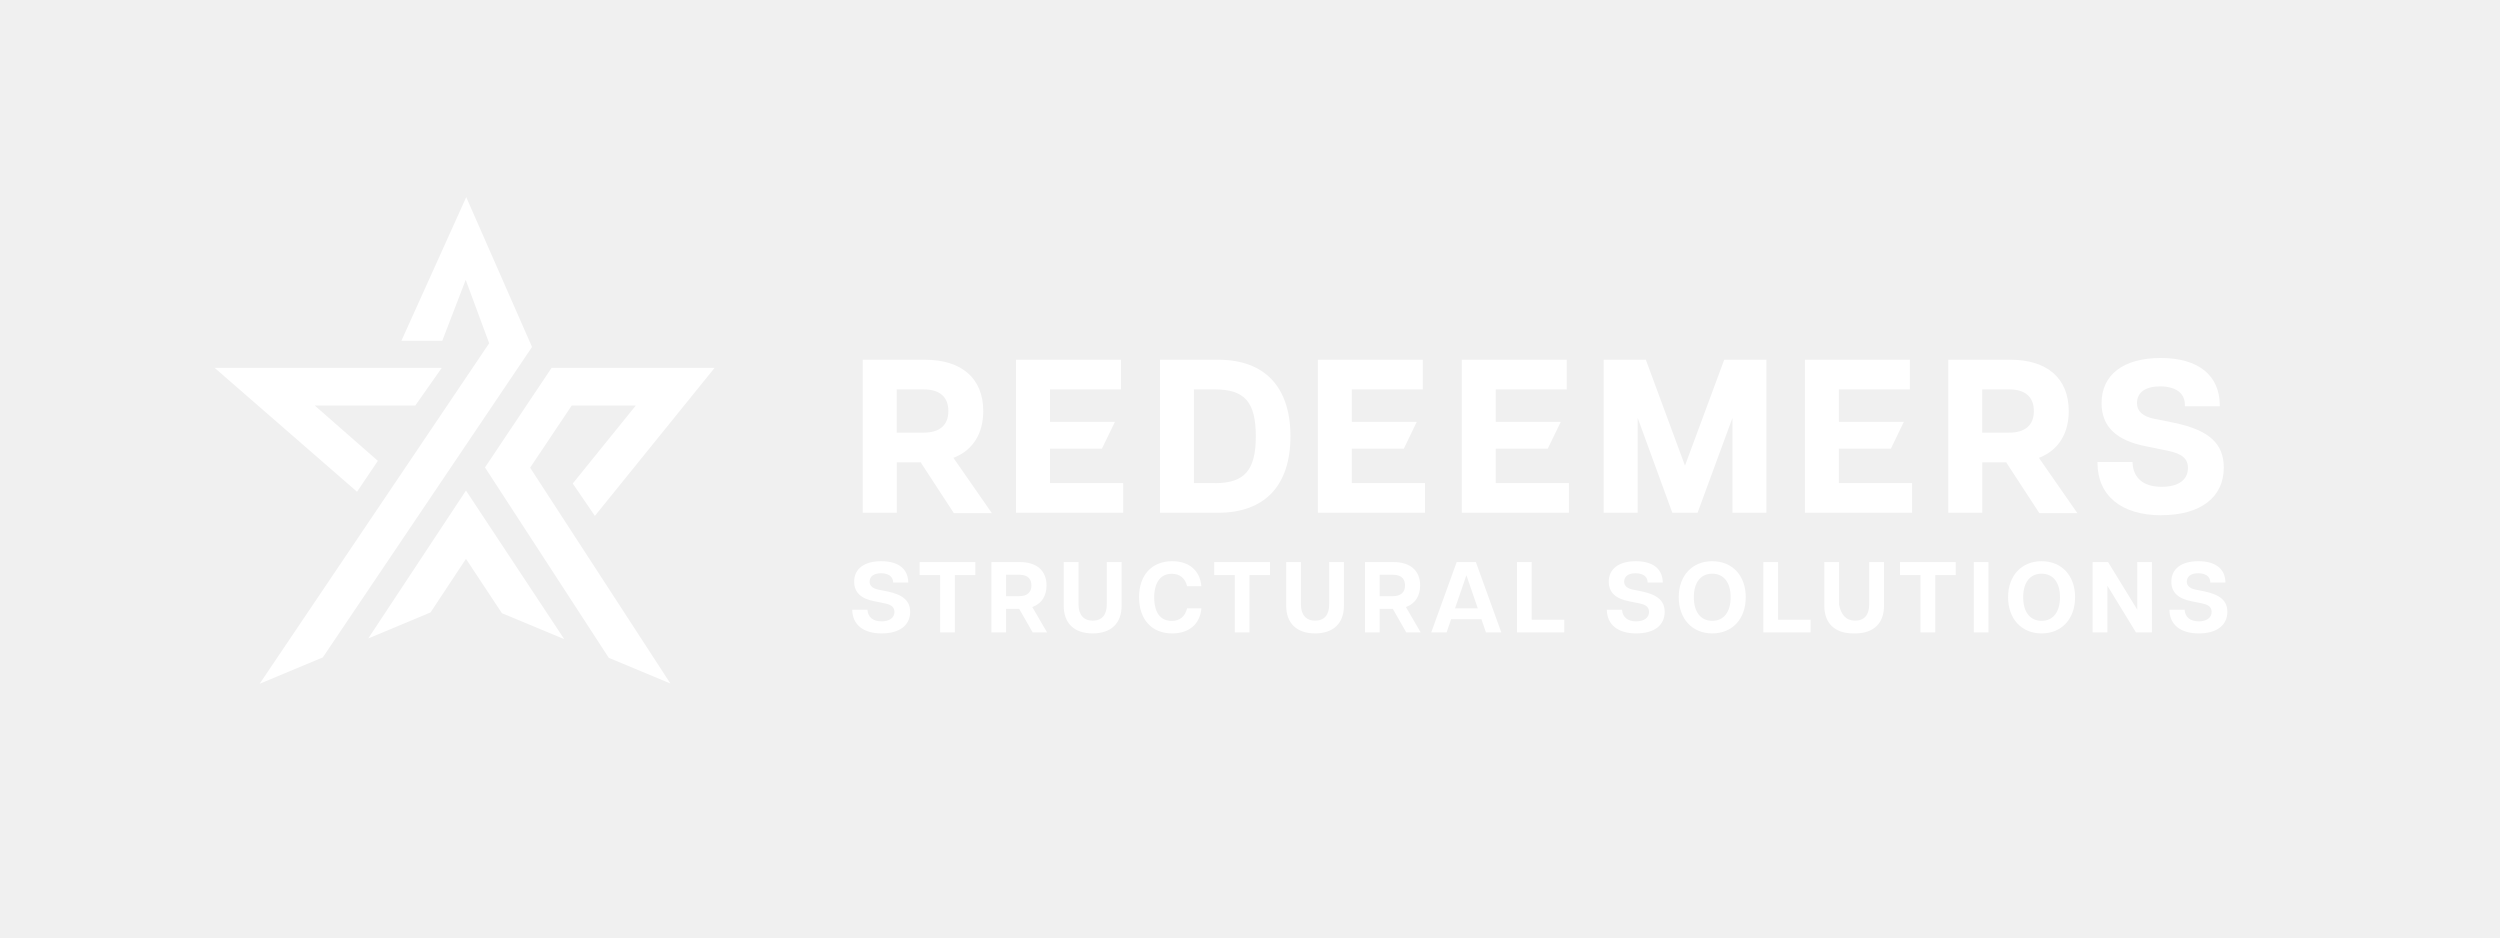
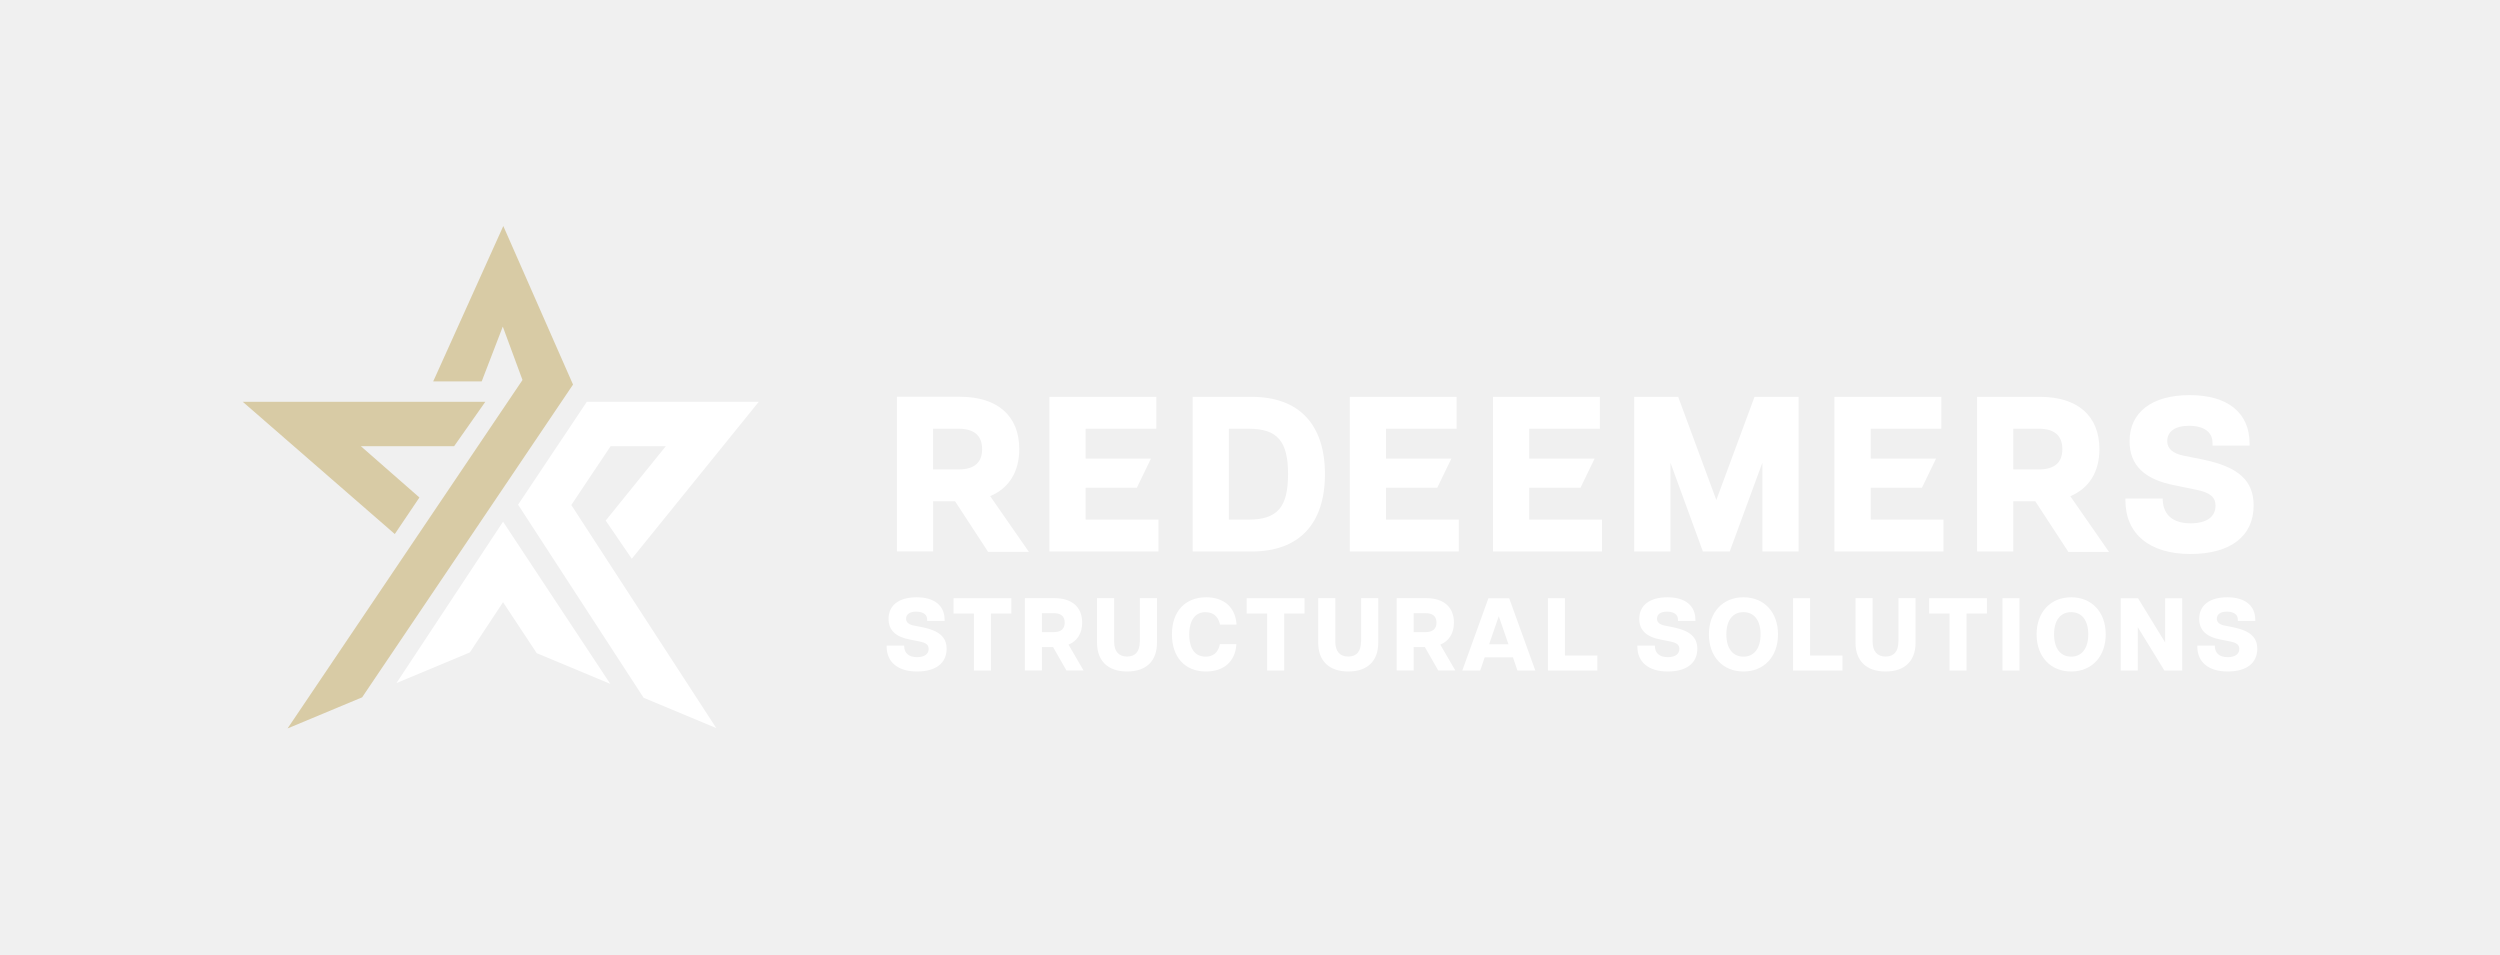
- <svg xmlns="http://www.w3.org/2000/svg" id="Layer_1" viewBox="0 0 288 108">
-   <defs>
-     <style>.cls-1{fill:#fff;}</style>
-   </defs>
-   <path class="cls-1" d="M101.56,72.97c2.06,0,3.29-.93,3.29-2.49,0-1.25-.81-1.97-2.63-2.35l-1.05-.21c-.82-.17-.99-.59-.99-.91,0-.61.49-.97,1.31-.97.51,0,.9.13,1.14.38.17.18.26.41.26.69h1.74c-.01-1.57-1.14-2.46-3.11-2.46s-3.12.88-3.12,2.36c0,1.22.77,1.96,2.35,2.26l1.14.23c.6.12,1.15.33,1.15.99s-.55,1.09-1.48,1.09c-.99,0-1.58-.49-1.63-1.34h-1.75c.01,1.71,1.27,2.73,3.37,2.73Z" />
-   <polygon class="cls-1" points="112.36 64.75 105.94 64.75 105.94 66.25 108.3 66.25 108.3 72.85 110 72.85 110 66.25 112.36 66.25 112.36 64.75" />
-   <path class="cls-1" d="M118.96,72.85h1.66l-1.7-2.92.15-.06c.96-.4,1.49-1.26,1.49-2.42,0-1.71-1.12-2.7-3.08-2.7h-3.27v8.1h1.69v-2.71h1.51l1.55,2.71ZM115.9,66.21h1.52c1.16,0,1.4.67,1.4,1.24,0,.79-.5,1.23-1.4,1.23h-1.52v-2.46Z" />
-   <path class="cls-1" d="M125.88,72.97c2.11,0,3.33-1.16,3.33-3.19v-5.03h-1.71v4.9c0,1.2-.58,1.85-1.62,1.85s-1.63-.68-1.63-1.85v-4.9h-1.71v5.03c0,2.03,1.22,3.19,3.34,3.19Z" />
-   <path class="cls-1" d="M136.75,67.53h1.65c-.16-1.8-1.41-2.88-3.35-2.88-2.36,0-3.83,1.59-3.83,4.15s1.46,4.17,3.81,4.17c1.96,0,3.21-1.08,3.37-2.89h-1.65c-.22.93-.84,1.45-1.75,1.45-1.78,0-2.04-1.7-2.04-2.72,0-.81.2-2.71,2.04-2.71.91,0,1.54.51,1.75,1.43Z" />
-   <polygon class="cls-1" points="146.3 64.75 139.88 64.75 139.88 66.25 142.25 66.25 142.25 72.85 143.94 72.85 143.94 66.25 146.3 66.25 146.3 64.75" />
-   <path class="cls-1" d="M151.49,72.97c2.11,0,3.33-1.16,3.33-3.19v-5.03h-1.7v4.9c0,1.2-.58,1.85-1.62,1.85s-1.63-.68-1.63-1.85v-4.9h-1.7v5.03c0,2.03,1.22,3.19,3.34,3.19Z" />
-   <path class="cls-1" d="M162,72.85h1.66l-1.7-2.92.15-.06c.96-.4,1.49-1.26,1.49-2.42,0-1.71-1.12-2.7-3.08-2.7h-3.27v8.1h1.69v-2.71h1.51l1.55,2.71ZM158.94,66.21h1.52c1.16,0,1.4.67,1.4,1.24,0,.79-.5,1.23-1.4,1.23h-1.52v-2.46Z" />
-   <path class="cls-1" d="M170.66,71.33l.52,1.52h1.77l-2.93-8.1h-2.21l-2.93,8.1h1.77l.52-1.52h3.47ZM168.93,66.27l1.31,3.81h-2.62l1.31-3.81Z" />
-   <polygon class="cls-1" points="174.76 64.75 174.76 72.85 180.2 72.85 180.2 71.39 176.45 71.39 176.45 64.75 174.76 64.75" />
-   <path class="cls-1" d="M189.14,68.13l-1.05-.21c-.82-.17-.99-.59-.99-.91,0-.61.49-.97,1.31-.97.5,0,.91.13,1.14.38.17.18.26.41.26.69h1.74c-.01-1.57-1.14-2.46-3.1-2.46s-3.12.88-3.12,2.36c0,1.22.77,1.96,2.35,2.26l1.14.23c.6.12,1.15.33,1.15.99s-.56,1.09-1.48,1.09c-.99,0-1.58-.49-1.63-1.34h-1.75c.01,1.71,1.27,2.73,3.37,2.73s3.29-.93,3.29-2.49c0-1.25-.81-1.97-2.63-2.35Z" />
-   <path class="cls-1" d="M197.25,64.65c-2.31,0-3.86,1.67-3.86,4.15s1.55,4.17,3.86,4.17,3.86-1.67,3.86-4.17-1.55-4.15-3.86-4.15ZM197.25,71.52c-1.33,0-2.12-1.02-2.12-2.72s.79-2.71,2.12-2.71,2.12,1.01,2.12,2.71-.79,2.72-2.12,2.72Z" />
-   <polygon class="cls-1" points="203.14 64.75 203.14 72.85 208.58 72.85 208.58 71.39 204.83 71.39 204.83 64.75 203.14 64.75" />
-   <path class="cls-1" d="M213.71,72.97c2.12,0,3.33-1.16,3.33-3.19v-5.03h-1.71v4.9c0,1.2-.58,1.85-1.62,1.85s-1.63-.68-1.85-1.85v-4.9h-1.7v5.03c0,2.03,1.22,3.19,3.34,3.19Z" />
-   <polygon class="cls-1" points="225.3 64.75 218.88 64.75 218.88 66.25 221.24 66.25 221.24 72.85 222.94 72.85 222.94 66.25 225.3 66.25 225.3 64.75" />
-   <rect class="cls-1" x="227.38" y="64.75" width="1.69" height="8.1" />
-   <path class="cls-1" d="M235.19,64.65c-2.31,0-3.86,1.67-3.86,4.15s1.55,4.17,3.86,4.17,3.86-1.67,3.86-4.17-1.55-4.15-3.86-4.15ZM235.19,71.52c-1.33,0-2.12-1.02-2.12-2.72s.79-2.71,2.12-2.71,2.12,1.01,2.12,2.71-.79,2.72-2.12,2.72Z" />
-   <polygon class="cls-1" points="247.9 72.85 247.9 64.75 246.21 64.75 246.21 70.23 242.85 64.75 241.07 64.75 241.07 72.85 242.77 72.85 242.77 67.47 246.06 72.85 247.9 72.85" />
-   <path class="cls-1" d="M253.3,72.97c2.06,0,3.29-.93,3.29-2.49,0-1.25-.81-1.97-2.63-2.35l-1.05-.21c-.82-.17-.99-.59-.99-.91,0-.61.49-.97,1.31-.97.5,0,.91.13,1.14.38.17.18.26.41.26.69h1.74c-.01-1.57-1.14-2.46-3.11-2.46s-3.12.88-3.12,2.36c0,1.22.77,1.96,2.35,2.26l1.14.23c.6.12,1.15.33,1.15.99s-.56,1.09-1.48,1.09c-.99,0-1.58-.49-1.63-1.34h-1.75c.01,1.71,1.27,2.73,3.37,2.73Z" />
-   <path class="cls-1" d="M106.1,53.32l3.78,5.79h4.38l-4.43-6.37.16-.06c2.11-.87,3.28-2.76,3.28-5.32,0-3.76-2.46-5.92-6.74-5.92h-7.14v17.63h3.92v-5.81h2.77l.04.06ZM103.3,44.86h3.1c1.87,0,2.85.87,2.85,2.5s-1.01,2.48-2.85,2.48h-3.1v-4.98Z" />
-   <polygon class="cls-1" points="126.94 51.69 128.44 48.6 120.96 48.6 120.96 44.86 129.14 44.86 129.14 41.44 117.04 41.44 117.04 59.07 129.39 59.07 129.39 55.65 120.96 55.65 120.96 51.69 126.94 51.69" />
-   <path class="cls-1" d="M140.32,41.44h-6.69v17.63h6.69c5.38,0,8.34-3.13,8.34-8.81s-2.96-8.82-8.34-8.82ZM139.95,55.65h-2.41v-10.79h2.41c3.44,0,4.72,1.46,4.72,5.4s-1.32,5.4-4.72,5.4Z" />
-   <polygon class="cls-1" points="161.72 51.69 163.21 48.6 155.73 48.6 155.73 44.86 163.91 44.86 163.91 41.44 151.82 41.44 151.82 59.07 164.16 59.07 164.16 55.65 155.73 55.65 155.73 51.69 161.72 51.69" />
-   <polygon class="cls-1" points="178.3 51.69 179.8 48.6 172.31 48.6 172.31 44.86 180.49 44.86 180.49 41.44 168.4 41.44 168.4 59.07 180.74 59.07 180.74 55.65 172.31 55.65 172.31 51.69 178.3 51.69" />
-   <polygon class="cls-1" points="203.49 59.07 203.49 41.44 198.63 41.44 194.11 53.64 193.98 53.29 189.6 41.44 184.74 41.44 184.74 59.07 188.66 59.07 188.66 48.14 192.65 59.07 195.56 59.07 199.58 48.14 199.58 59.07 203.49 59.07" />
-   <polygon class="cls-1" points="217.83 51.69 219.32 48.6 211.84 48.6 211.84 44.86 220.02 44.86 220.02 41.44 207.93 41.44 207.93 59.07 220.27 59.07 220.27 55.65 211.84 55.65 211.84 51.69 217.83 51.69" />
-   <path class="cls-1" d="M231.15,53.32l3.78,5.79h4.38l-4.43-6.37.16-.06c2.11-.87,3.28-2.76,3.28-5.32,0-3.76-2.46-5.92-6.74-5.92h-7.14v17.63h3.92v-5.81h2.77l.04.06ZM228.35,44.86h3.1c1.87,0,2.85.87,2.85,2.5s-1.01,2.48-2.85,2.48h-3.1v-4.98Z" />
-   <path class="cls-1" d="M248.98,59.35c4.51,0,7.2-2.05,7.2-5.48,0-2.79-1.72-4.34-5.76-5.17l-2.24-.45c-1.33-.27-2-.88-2-1.81,0-1.23.97-1.93,2.66-1.93,1.05,0,1.86.27,2.35.77.35.36.52.85.51,1.43v.09s4.02,0,4.02,0v-.09c0-3.48-2.48-5.47-6.8-5.47s-6.82,1.94-6.82,5.2c0,2.69,1.69,4.32,5.16,4.98l2.44.5c1.67.34,2.35.91,2.35,1.98,0,1.39-1.1,2.18-3.03,2.18-2.08,0-3.27-.99-3.35-2.78v-.08h-4.04v.09c0,3.79,2.76,6.05,7.37,6.05Z" />
-   <polygon class="cls-1" points="24.73 42.38 41.13 56.65 43.53 53.09 36.26 46.72 47.84 46.72 50.89 42.38 24.73 42.38" />
-   <polygon class="cls-1" points="53.71 22.71 46.24 39.26 50.95 39.26 53.65 32.24 56.35 39.54 56.24 39.71 29.91 78.77 37.19 75.73 61.29 39.97 53.71 22.71" />
-   <polygon class="cls-1" points="57.82 70.64 65 73.63 53.68 56.51 42.42 73.55 49.6 70.55 53.68 64.38 57.82 70.64" />
-   <polygon class="cls-1" points="65.86 46.72 73.24 46.72 65.98 55.7 68.53 59.43 82.32 42.38 63.54 42.38 55.87 53.85 70.13 75.78 77.23 78.74 61.07 53.88 65.86 46.72" />
+ <svg xmlns="http://www.w3.org/2000/svg" viewBox="-189 -176 1946.6 743.2">
+   <path fill="#ffffff" fill-rule="nonzero" d="M529.503 312.481 L522.439 311.069 C518.537 310.261 516.519 308.512 516.519 305.821 C516.519 302.256 519.412 300.238 524.39 300.238 C527.552 300.238 529.974 301.045 531.454 302.525 C532.463 303.601 533.001 304.947 532.934 306.696 L532.934 307.503 L546.523 307.503 L546.523 306.763 C546.523 295.529 538.585 289.07 524.726 289.07 C510.868 289.07 502.863 295.327 502.863 305.889 C502.863 314.634 508.312 319.881 519.412 321.967 L527.081 323.514 C532.126 324.523 534.077 326.138 534.077 329.3 C534.077 333.336 530.781 335.69 525.063 335.69 C518.806 335.69 515.241 332.73 515.039 327.416 L515.039 326.676 L501.383 326.676 L501.383 327.416 C501.383 339.592 510.196 346.858 524.996 346.858 C539.796 346.858 548.07 340.265 548.07 329.165 C548.07 320.218 542.352 315.105 529.637 312.481 L529.503 312.481 Z" />
+   <path fill="#ffffff" fill-rule="nonzero" d="M553.452 301.718 L569.328 301.718 L569.328 346.118 L582.581 346.118 L582.581 301.718 L598.457 301.718 L598.457 289.81 L553.452 289.81 L553.452 301.718 Z" />
+   <path fill="#ffffff" fill-rule="nonzero" d="M640.032 308.849 C640.032 313.625 637.072 316.181 631.555 316.181 L622.272 316.181 L622.272 301.449 L631.555 301.449 C637.206 301.449 640.032 303.938 640.032 308.849 Z M653.621 308.849 C653.621 296.739 645.75 289.743 631.959 289.743 L609.019 289.743 L609.019 346.05 L622.272 346.05 L622.272 327.82 L630.95 327.82 L641.377 346.05 L654.697 346.05 L642.992 325.936 C649.853 323.11 653.621 317.056 653.621 308.781 L653.621 308.849 Z" />
+   <path fill="#ffffff" fill-rule="nonzero" d="M698.492 323.649 C698.492 331.183 695.061 335.219 688.535 335.219 C682.01 335.219 678.512 331.116 678.512 323.649 L678.512 289.743 L665.192 289.743 L665.192 324.456 C665.192 338.65 673.735 346.858 688.603 346.858 C703.47 346.858 711.879 338.718 711.879 324.456 L711.879 289.743 L698.559 289.743 L698.559 323.649 L698.492 323.649 Z" />
+   <path fill="#ffffff" fill-rule="nonzero" d="M749.821 300.709 C755.606 300.709 759.373 303.87 760.786 309.723 L760.921 310.329 L773.77 310.329 L773.77 309.521 C772.693 296.739 763.881 289.07 750.224 289.07 C733.743 289.07 723.517 300.103 723.517 317.93 C723.517 335.758 733.675 346.858 750.023 346.858 C763.813 346.858 772.626 339.188 773.635 326.339 L773.635 325.532 L760.853 325.532 L760.719 326.138 C759.373 332.125 755.606 335.287 749.753 335.287 C738.653 335.287 736.972 324.456 736.972 317.93 C736.972 312.75 738.25 300.641 749.753 300.641 L749.821 300.709 Z" />
+   <path fill="#ffffff" fill-rule="nonzero" d="M781.708 301.718 L797.651 301.718 L797.651 346.118 L810.904 346.118 L810.904 301.718 L826.78 301.718 L826.78 289.81 L781.708 289.81 L781.708 301.718 Z" />
+   <path fill="#ffffff" fill-rule="nonzero" d="M870.71 323.649 C870.71 331.183 867.279 335.219 860.753 335.219 C854.228 335.219 850.73 331.116 850.73 323.649 L850.73 289.743 L837.41 289.743 L837.41 324.456 C837.41 338.65 845.953 346.858 860.82 346.858 C875.688 346.858 884.164 338.718 884.164 324.456 L884.164 289.743 L870.844 289.743 L870.844 323.649 L870.71 323.649 Z" />
+   <path fill="#ffffff" fill-rule="nonzero" d="M929.506 308.849 C929.506 313.625 926.546 316.181 921.03 316.181 L911.746 316.181 L911.746 301.449 L921.03 301.449 C926.68 301.449 929.506 303.938 929.506 308.849 Z M943.095 308.849 C943.095 296.739 935.224 289.743 921.433 289.743 L898.493 289.743 L898.493 346.05 L911.746 346.05 L911.746 327.82 L920.424 327.82 L930.851 346.05 L944.171 346.05 L932.466 325.936 C939.327 323.11 943.095 317.056 943.095 308.781 L943.095 308.849 Z" />
+   <path fill="#ffffff" fill-rule="nonzero" d="M985.544 325.667 L970.475 325.667 L978.009 303.803 L985.544 325.667 L985.544 325.667 Z M986.082 289.81 L969.937 289.81 L949.957 345.109 L949.62 346.118 L963.546 346.118 L967.044 335.825 L989.042 335.825 L992.54 346.118 L1006.47 346.118 L986.284 290.281 L986.082 289.81 L986.082 289.81 Z" />
+   <path fill="#ffffff" fill-rule="nonzero" d="M1029.54 289.81 L1016.29 289.81 L1016.29 346.118 L1054.77 346.118 L1054.77 334.412 L1029.54 334.412 L1029.54 289.81 Z" />
+   <path fill="#ffffff" fill-rule="nonzero" d="M1114.17 312.481 L1107.11 311.069 C1103.2 310.261 1101.19 308.512 1101.19 305.821 C1101.19 302.256 1104.08 300.238 1109.06 300.238 C1112.15 300.238 1114.64 301.045 1116.05 302.525 C1117.06 303.601 1117.6 304.947 1117.53 306.696 L1117.53 307.503 L1131.12 307.503 L1131.12 306.763 C1131.12 295.529 1123.18 289.07 1109.33 289.07 C1095.47 289.07 1087.39 295.327 1087.39 305.889 C1087.39 314.567 1092.84 319.881 1103.94 321.967 L1111.61 323.514 C1116.66 324.523 1118.61 326.138 1118.61 329.3 C1118.61 333.336 1115.31 335.69 1109.59 335.69 C1103.34 335.69 1099.77 332.73 1099.57 327.416 L1099.57 326.676 L1085.91 326.676 L1085.91 327.416 C1085.91 339.592 1094.73 346.858 1109.53 346.858 C1124.33 346.858 1132.6 340.265 1132.6 329.165 C1132.6 320.218 1126.88 315.105 1114.1 312.481 L1114.17 312.481 Z" />
+   <path fill="#ffffff" fill-rule="nonzero" d="M1181.85 317.93 C1181.85 328.761 1176.87 335.287 1168.53 335.287 C1160.18 335.287 1155.21 328.829 1155.21 317.93 C1155.21 307.032 1160.18 300.641 1168.53 300.641 C1176.87 300.641 1181.85 307.1 1181.85 317.93 Z M1168.53 289.07 C1152.45 289.07 1141.62 300.641 1141.62 317.93 C1141.62 335.219 1152.45 346.858 1168.53 346.858 C1184.6 346.858 1195.43 335.219 1195.43 317.93 C1195.43 300.641 1184.6 289.07 1168.53 289.07 Z" />
+   <path fill="#ffffff" fill-rule="nonzero" d="M1220.39 289.81 L1207.14 289.81 L1207.14 346.118 L1245.62 346.118 L1245.62 334.412 L1220.39 334.412 L1220.39 289.81 Z" />
+   <path fill="#ffffff" fill-rule="nonzero" d="M1289.15 323.649 C1289.15 331.183 1285.71 335.219 1279.19 335.219 C1272.66 335.219 1269.1 331.116 1269.1 323.649 L1269.1 289.743 L1255.78 289.743 L1255.78 324.456 C1255.78 338.65 1264.32 346.858 1279.19 346.858 C1294.06 346.858 1302.53 338.718 1302.53 324.456 L1302.53 289.743 L1289.21 289.743 L1289.21 323.649 L1289.15 323.649 Z" />
+   <path fill="#ffffff" fill-rule="nonzero" d="M1313.09 301.718 L1328.97 301.718 L1328.97 346.118 L1342.22 346.118 L1342.22 301.718 L1358.1 301.718 L1358.1 289.81 L1313.09 289.81 L1313.09 301.718 Z" />
+   <path fill="#ffffff" fill-rule="nonzero" d="M1370.21 289.81 L1383.46 289.81 L1383.46 346.118 L1370.21 346.118 L1370.21 289.81 Z" />
+   <path fill="#ffffff" fill-rule="nonzero" d="M1437.01 317.93 C1437.01 328.761 1432.03 335.287 1423.69 335.287 C1415.35 335.287 1410.37 328.829 1410.37 317.93 C1410.37 307.032 1415.35 300.641 1423.69 300.641 C1432.03 300.641 1437.01 307.1 1437.01 317.93 Z M1423.69 289.07 C1407.61 289.07 1396.78 300.641 1396.78 317.93 C1396.78 335.219 1407.61 346.858 1423.69 346.858 C1439.77 346.858 1450.6 335.219 1450.6 317.93 C1450.6 300.641 1439.77 289.07 1423.69 289.07 Z" />
+   <path fill="#ffffff" fill-rule="nonzero" d="M1496.88 324.254 L1475.96 290.147 L1475.76 289.81 L1462.31 289.81 L1462.31 346.118 L1475.56 346.118 L1475.56 312.347 L1496.08 345.781 L1496.28 346.118 L1510.14 346.118 L1510.14 289.81 L1496.88 289.81 L1496.88 324.254 Z" />
+   <path fill="#ffffff" fill-rule="nonzero" d="M1550.1 312.481 L1543.03 311.069 C1539.13 310.261 1537.11 308.512 1537.11 305.821 C1537.11 302.256 1540 300.238 1544.98 300.238 C1548.08 300.238 1550.57 301.045 1551.98 302.525 C1552.99 303.601 1553.53 304.947 1553.46 306.696 L1553.46 307.503 L1567.05 307.503 L1567.05 306.763 C1567.05 295.529 1559.11 289.07 1545.25 289.07 C1531.39 289.07 1523.39 295.327 1523.39 305.889 C1523.39 314.567 1528.84 319.881 1539.94 321.967 L1547.61 323.514 C1552.65 324.523 1554.6 326.138 1554.6 329.3 C1554.6 333.336 1551.31 335.69 1545.59 335.69 C1539.33 335.69 1535.77 332.73 1535.56 327.416 L1535.56 326.676 L1521.91 326.676 L1521.91 327.416 C1521.91 339.592 1530.72 346.858 1545.52 346.858 C1560.32 346.858 1568.6 340.265 1568.6 329.165 C1568.6 320.218 1562.88 315.105 1550.16 312.481 L1550.1 312.481 Z" />
+   <path fill="#ffffff" fill-rule="nonzero" d="M557.421 189.507 L537.508 189.507 L537.508 157.822 L557.421 157.822 C569.53 157.822 575.719 163.203 575.719 173.765 C575.719 184.327 569.395 189.507 557.421 189.507 Z M537.508 214.331 L554.663 214.331 L580.361 253.685 L612.114 253.685 L581.975 210.294 C596.574 204.24 604.646 191.323 604.646 173.698 C604.646 147.798 587.761 132.931 558.363 132.931 L509.388 132.931 L509.388 253.349 L537.576 253.349 L537.576 214.263 L537.508 214.331 Z" />
+   <path fill="#ffffff" fill-rule="nonzero" d="M713.022 228.592 L656.312 228.592 L656.312 203.769 L696.204 203.769 L707.17 181.098 L656.312 181.098 L656.312 157.822 L711.341 157.822 L711.341 132.998 L628.124 132.998 L628.124 253.416 L713.022 253.416 L713.022 228.592 Z" />
+   <path fill="#ffffff" fill-rule="nonzero" d="M767.85 157.822 L783.121 157.822 C805.59 157.822 813.931 167.442 813.931 193.207 C813.931 218.972 805.59 228.592 783.121 228.592 L767.85 228.592 C767.85 228.592 767.85 157.822 767.85 157.822 Z M785.61 132.998 L739.663 132.998 L739.663 253.416 L785.61 253.416 C822.408 253.416 842.657 232.023 842.657 193.207 C842.657 154.391 822.408 132.998 785.61 132.998 Z" />
+   <path fill="#ffffff" fill-rule="nonzero" d="M946.862 228.592 L890.219 228.592 L890.219 203.769 L930.111 203.769 L941.077 181.098 L890.219 181.098 L890.219 157.822 L945.18 157.822 L945.18 132.998 L862.031 132.998 L862.031 253.416 L946.862 253.416 L946.862 228.592 Z" />
+   <path fill="#ffffff" fill-rule="nonzero" d="M1058.4 228.592 L1001.69 228.592 L1001.69 203.769 L1041.65 203.769 L1052.61 181.098 L1001.69 181.098 L1001.69 157.822 L1056.72 157.822 L1056.72 132.998 L973.502 132.998 L973.502 253.416 L1058.4 253.416 L1058.4 228.592 Z" />
+   <path fill="#ffffff" fill-rule="nonzero" d="M1147.4 213.321 L1118.07 134.007 L1117.73 132.998 L1083.43 132.998 L1083.43 253.416 L1111.68 253.416 L1111.68 184.26 L1136.57 252.407 L1136.91 253.416 L1157.83 253.416 L1183.26 184.26 L1183.26 253.416 L1211.45 253.416 L1211.45 132.998 L1177.14 132.998 L1147.4 213.321 Z" />
+   <path fill="#ffffff" fill-rule="nonzero" d="M1267.62 203.769 L1307.51 203.769 L1318.48 181.098 L1267.62 181.098 L1267.62 157.822 L1322.58 157.822 L1322.58 132.998 L1239.36 132.998 L1239.36 253.416 L1324.26 253.416 L1324.26 228.592 L1267.62 228.592 L1267.62 203.769 Z" />
+   <path fill="#ffffff" fill-rule="nonzero" d="M1398.53 189.507 L1378.62 189.507 L1378.62 157.822 L1398.53 157.822 C1410.64 157.822 1416.83 163.203 1416.83 173.765 C1416.83 184.327 1410.5 189.507 1398.53 189.507 Z M1421.4 253.752 L1453.16 253.752 L1423.02 210.361 C1437.62 204.307 1445.69 191.391 1445.69 173.765 C1445.69 147.865 1428.8 132.998 1399.4 132.998 L1350.43 132.998 L1350.43 253.416 L1378.62 253.416 L1378.62 214.331 L1395.77 214.331 L1421.47 253.685 L1421.4 253.752 Z" />
+   <path fill="#ffffff" fill-rule="nonzero" d="M1565.77 217.56 C1565.77 198.252 1554 187.556 1526.28 181.838 L1511.21 178.811 C1502.8 177.062 1498.5 173.294 1498.5 167.576 C1498.5 159.907 1504.69 155.534 1515.45 155.534 C1522.24 155.534 1527.49 157.216 1530.59 160.445 C1532.81 162.732 1533.82 165.76 1533.75 169.392 L1533.75 170.94 L1562.61 170.94 L1562.61 169.392 C1562.61 145.376 1545.59 131.653 1515.99 131.653 C1486.39 131.653 1469.17 145.107 1469.17 167.576 C1469.17 186.211 1480.74 197.445 1504.62 201.952 L1521.03 205.316 C1531.86 207.536 1536.1 211.034 1536.1 217.761 C1536.1 226.507 1529.04 231.485 1516.66 231.485 C1503.27 231.485 1495.6 225.161 1495 213.658 L1495 212.178 L1465.94 212.178 L1465.94 213.725 C1465.94 239.76 1484.84 255.367 1516.46 255.367 C1548.08 255.367 1565.77 241.24 1565.77 217.627 L1565.77 217.56 Z" />
+   <path fill="#D8CBA5" fill-rule="nonzero" d="M137.573 211.371 L91.962 171.411 L164.616 171.411 L188.901 136.833 L0 136.833 L118.4 239.827 L137.573 211.371 Z" />
+   <path fill="#D8CBA5" fill-rule="nonzero" d="M202.491 78.305 L217.829 119.88 L34.914 391.19 L92.971 366.972 L257.183 123.445 L202.894 0 L148.874 119.745 L148.269 120.956 L186.076 120.956 L202.491 78.305 Z" />
+   <path fill="#ffffff" fill-rule="nonzero" d="M228.929 332.596 L286.178 356.478 L202.692 230.207 L119.678 355.872 L176.86 331.99 L202.692 292.905 L228.929 332.596 Z" />
+   <path fill="#ffffff" fill-rule="nonzero" d="M368.721 390.921 L255.838 217.223 L286.447 171.411 L329.434 171.411 L282.612 229.332 L302.929 259.067 L401.819 136.833 L267.947 136.833 L214.398 216.954 L312.145 367.308 L368.721 390.921 Z" />
</svg>
